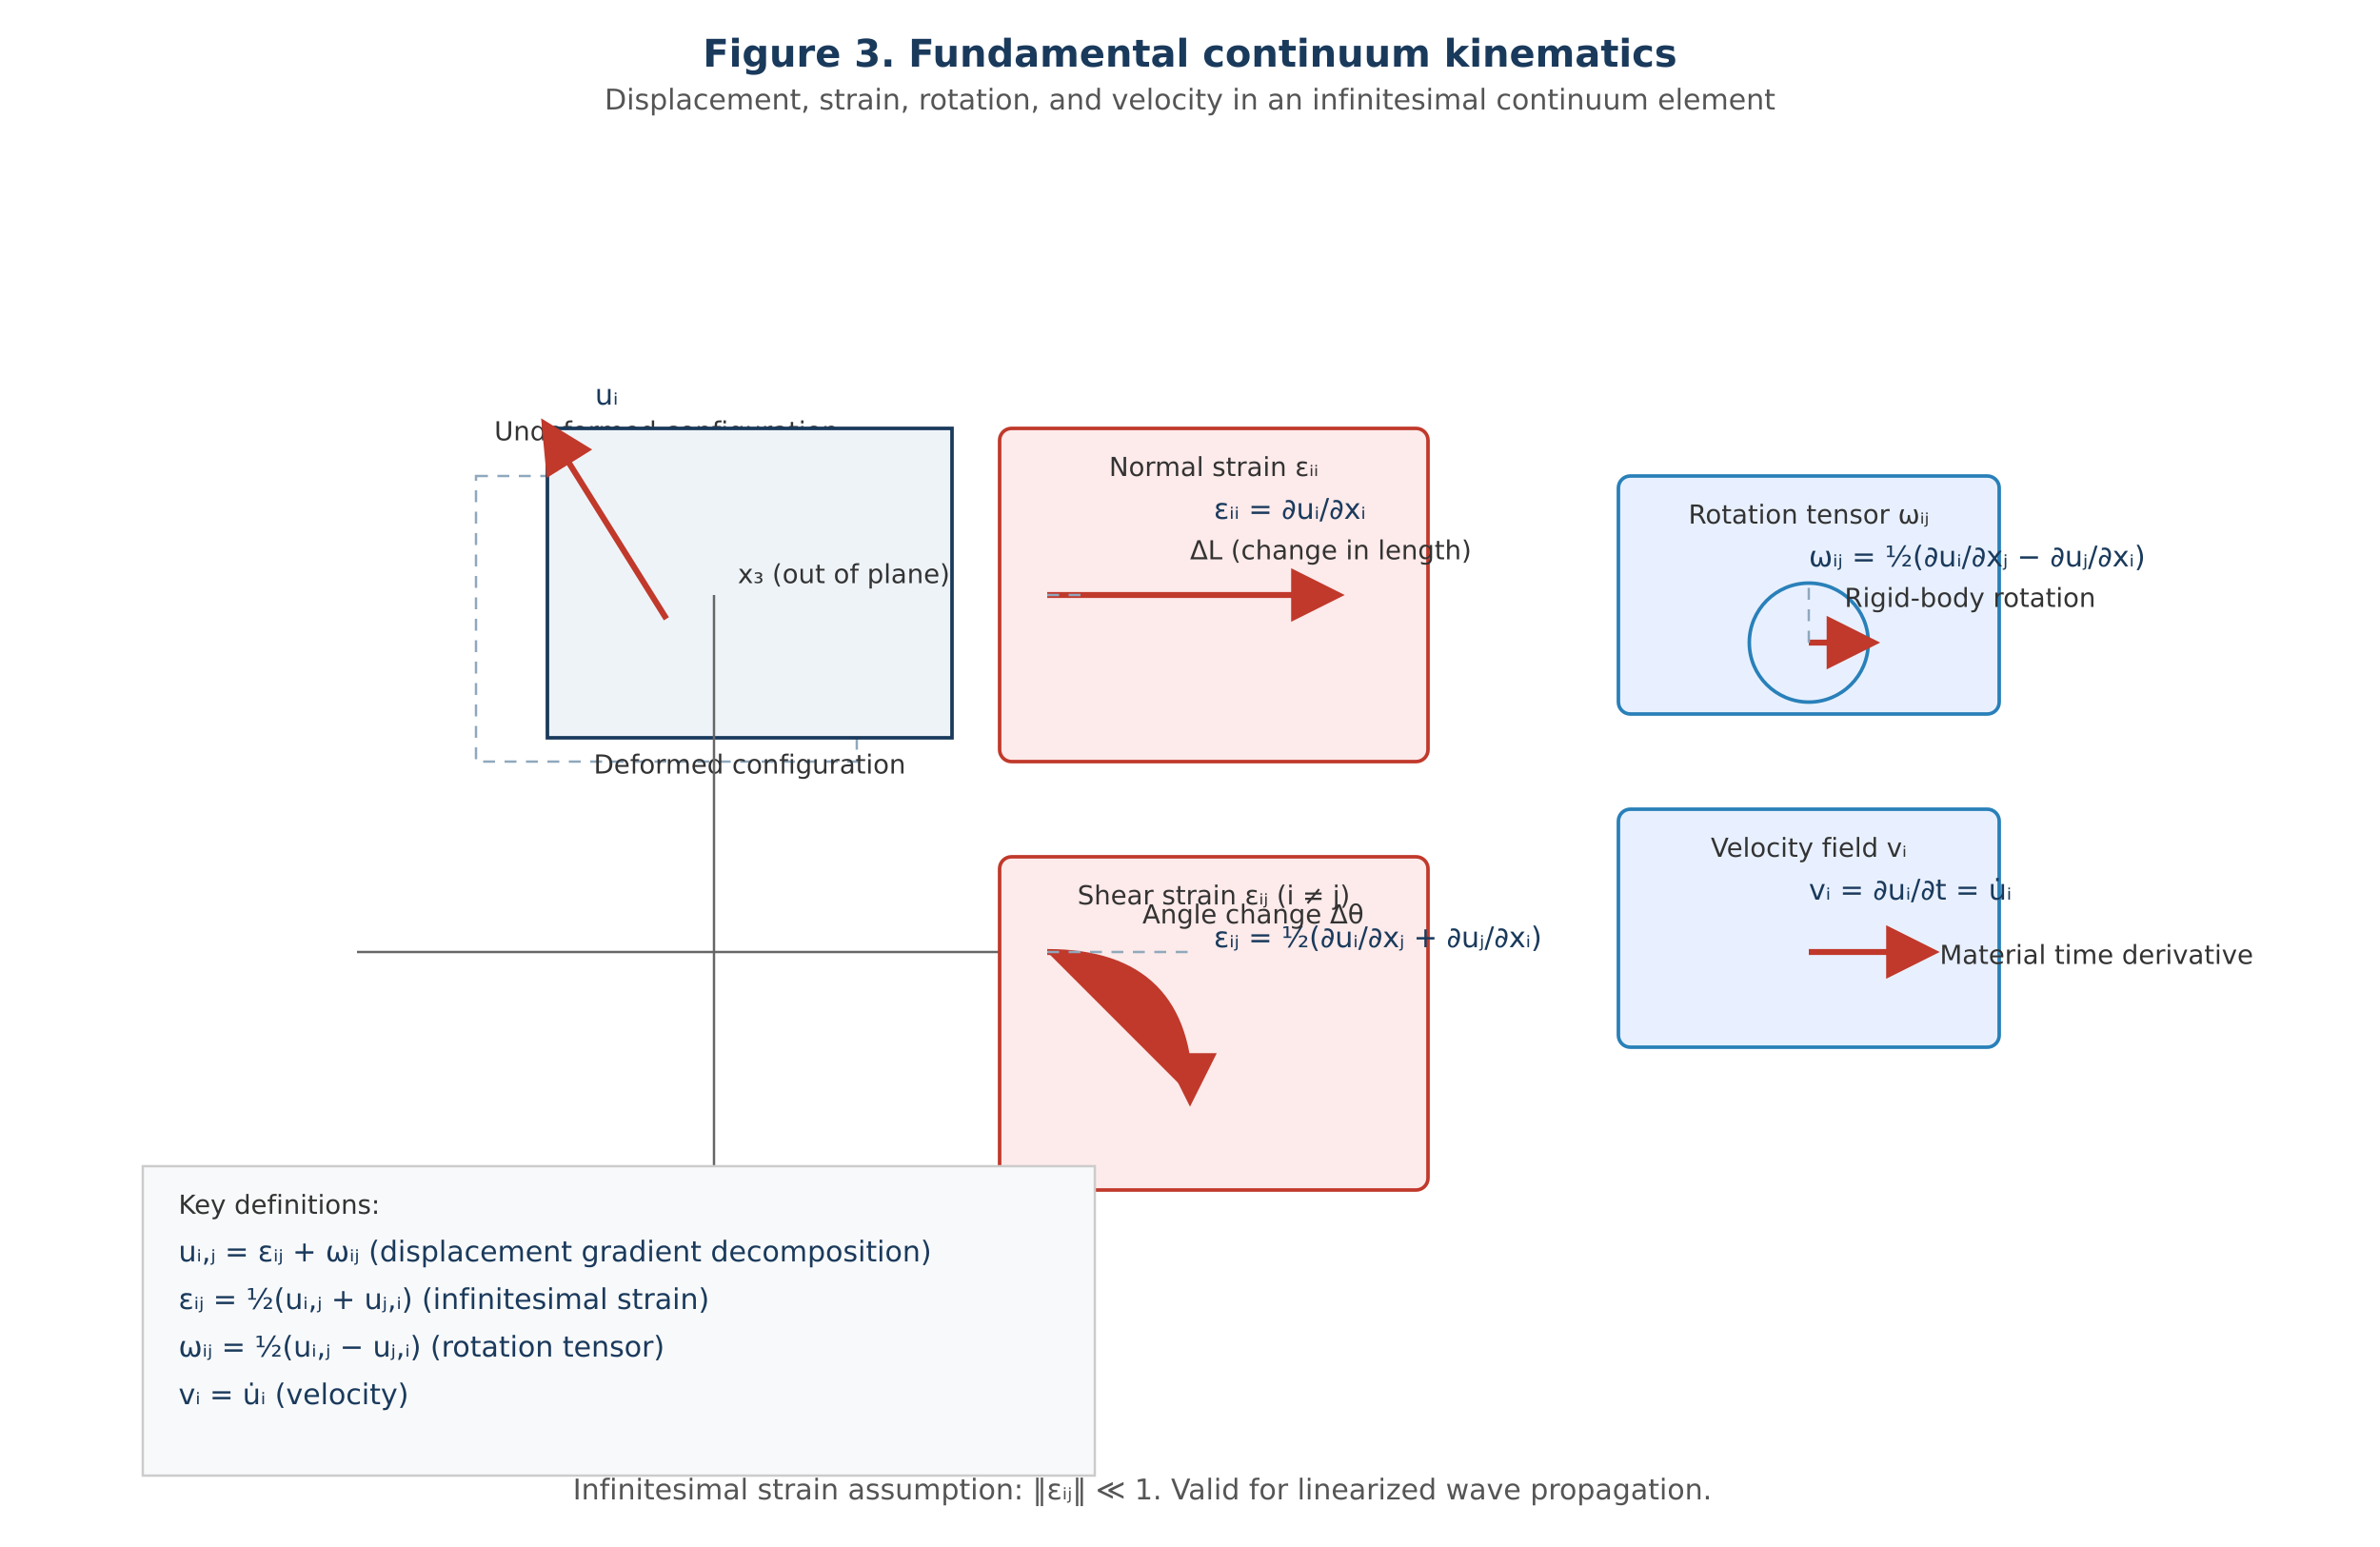
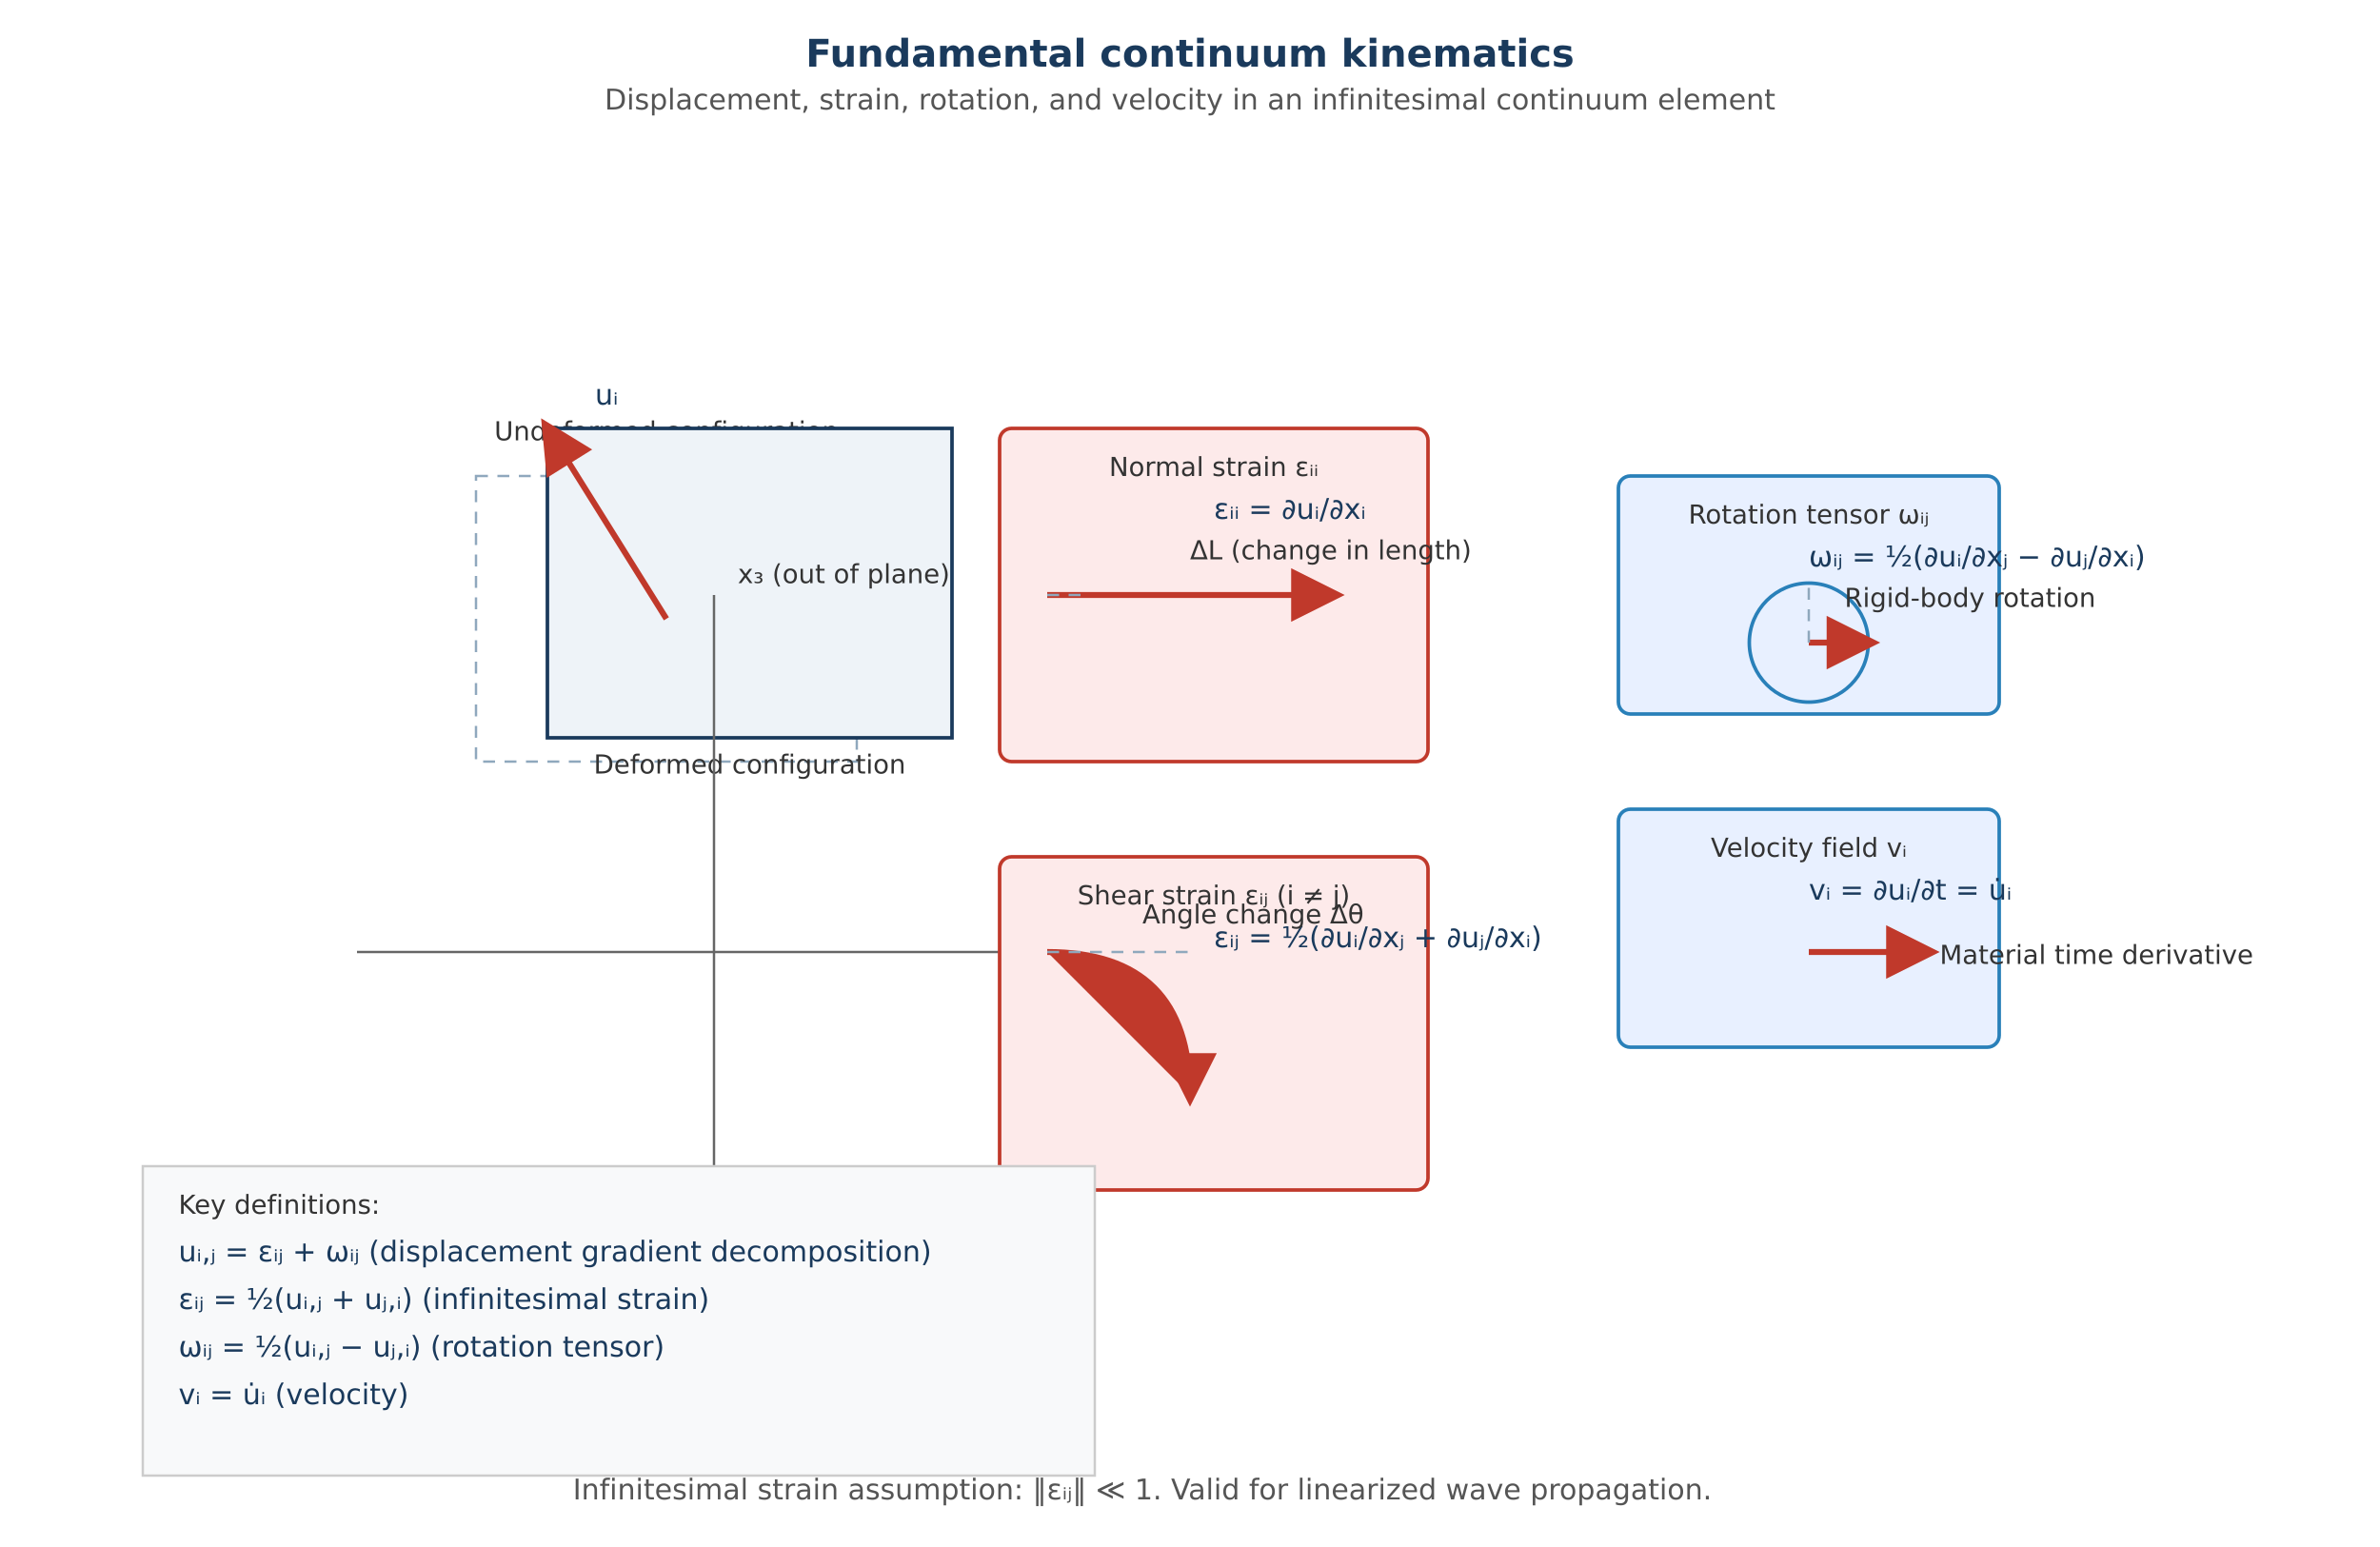
<svg xmlns="http://www.w3.org/2000/svg" width="1000" height="650" viewBox="0 0 1000 650">
  <defs>
    <style>
      .title { font: 700 16px 'DejaVu Sans', sans-serif; fill: #1a3a5c; }
      .subtitle { font: 12px 'DejaVu Sans', sans-serif; fill: #555; }
      .label { font: 11px 'DejaVu Sans', sans-serif; fill: #333; }
      .math { font: 12px 'DejaVu Sans', monospace; fill: #1a3a5c; }
      .body { fill: #eef3f8; stroke: #1a3a5c; stroke-width: 1.5; }
      .vector { stroke: #c0392b; stroke-width: 2.5; fill: #c0392b; marker-end: url(#vecarrow); }
      .axis { stroke: #666; stroke-width: 1; fill: none; marker-end: url(#axisarrow); }
      .dashed { stroke: #8fa8bd; stroke-width: 1; stroke-dasharray: 5,4; fill: none; }
      .point { fill: #1a3a5c; }
      .strain-box { fill: #fdeaea; stroke: #c0392b; stroke-width: 1.5; rx: 5; ry: 5; }
      .rot-box { fill: #e8f0ff; stroke: #2980b9; stroke-width: 1.5; rx: 5; ry: 5; }
    </style>
    <marker id="vecarrow" markerWidth="9" markerHeight="9" refX="7" refY="4.5" orient="auto">
      <polygon points="0,0 9,4.5 0,9" fill="#c0392b" />
    </marker>
    <marker id="axisarrow" markerWidth="7" markerHeight="7" refX="6" refY="3.5" orient="auto">
      <polygon points="0,0 7,3.5 0,7" fill="#666" />
    </marker>
  </defs>
  <rect width="1000" height="650" fill="white" />
-   <text x="500" y="28" class="title" text-anchor="middle">Figure 3. Fundamental continuum kinematics</text>
+   <text x="500" y="28" class="title" text-anchor="middle">Fundamental continuum kinematics</text>
  <text x="500" y="46" class="subtitle" text-anchor="middle">Displacement, strain, rotation, and velocity in an infinitesimal continuum element</text>
  <rect x="200" y="200" width="160" height="120" class="dashed" />
  <text x="280" y="185" class="label" text-anchor="middle">Undeformed configuration</text>
  <rect x="230" y="180" width="170" height="130" class="body" />
  <text x="315" y="325" class="label" text-anchor="middle">Deformed configuration</text>
  <line x1="280" y1="260" x2="230" y2="180" class="vector" />
  <text x="250" y="170" class="math" font-size="13">uᵢ</text>
  <line x1="150" y1="400" x2="450" y2="400" class="axis" />
  <line x1="300" y1="250" x2="300" y2="550" class="axis" />
  <text x="455" y="405" class="label">x₁</text>
  <text x="305" y="555" class="label">x₂</text>
  <text x="310" y="245" class="label" font-size="10">x₃ (out of plane)</text>
  <rect x="420" y="180" width="180" height="140" class="strain-box" />
  <text x="510" y="200" class="label" text-anchor="middle">Normal strain εᵢᵢ</text>
  <text x="510" y="218" class="math" font-size="13">εᵢᵢ = ∂uᵢ/∂xᵢ</text>
  <line x1="440" y1="250" x2="560" y2="250" class="vector" />
  <line x1="440" y1="250" x2="455" y2="250" class="dashed" />
  <text x="500" y="235" class="label" font-size="9">ΔL (change in length)</text>
  <rect x="420" y="360" width="180" height="140" class="strain-box" />
  <text x="510" y="380" class="label" text-anchor="middle">Shear strain εᵢⱼ (i ≠ j)</text>
  <text x="510" y="398" class="math" font-size="13">εᵢⱼ = ½(∂uᵢ/∂xⱼ + ∂uⱼ/∂xᵢ)</text>
  <path d="M 440 400 Q 500 400 500 460" class="vector" />
  <path d="M 440 400 L 500 400" class="dashed" />
  <text x="480" y="388" class="label" font-size="9">Angle change Δθ</text>
  <rect x="680" y="200" width="160" height="100" class="rot-box" />
  <text x="760" y="220" class="label" text-anchor="middle">Rotation tensor ωᵢⱼ</text>
  <text x="760" y="238" class="math" font-size="13">ωᵢⱼ = ½(∂uᵢ/∂xⱼ − ∂uⱼ/∂xᵢ)</text>
  <circle cx="760" cy="270" r="25" fill="none" stroke="#2980b9" stroke-width="1.5" />
  <path d="M 760 270 L 785 270" class="vector" />
  <path d="M 760 270 L 760 245" class="dashed" />
  <text x="775" y="255" class="label" font-size="9">Rigid-body rotation</text>
  <rect x="680" y="340" width="160" height="100" class="rot-box" />
  <text x="760" y="360" class="label" text-anchor="middle">Velocity field vᵢ</text>
  <text x="760" y="378" class="math" font-size="13">vᵢ = ∂uᵢ/∂t = u̇ᵢ</text>
  <line x1="760" y1="400" x2="810" y2="400" class="vector" />
  <text x="815" y="405" class="label" font-size="9">Material time derivative</text>
  <rect x="60" y="490" width="400" height="130" fill="#f8f9fa" stroke="#cccccc" stroke-width="1" />
  <text x="75" y="510" class="label" font-weight="bold">Key definitions:</text>
  <text x="75" y="530" class="math" font-size="11">uᵢ,ⱼ = εᵢⱼ + ωᵢⱼ  (displacement gradient decomposition)</text>
  <text x="75" y="550" class="math" font-size="11">εᵢⱼ = ½(uᵢ,ⱼ + uⱼ,ᵢ)  (infinitesimal strain)</text>
  <text x="75" y="570" class="math" font-size="11">ωᵢⱼ = ½(uᵢ,ⱼ − uⱼ,ᵢ)  (rotation tensor)</text>
  <text x="75" y="590" class="math" font-size="11">vᵢ = u̇ᵢ  (velocity)</text>
  <text x="480" y="630" class="subtitle" font-size="10" text-anchor="middle">Infinitesimal strain assumption: ‖εᵢⱼ‖ ≪ 1. Valid for linearized wave propagation.</text>
</svg>
